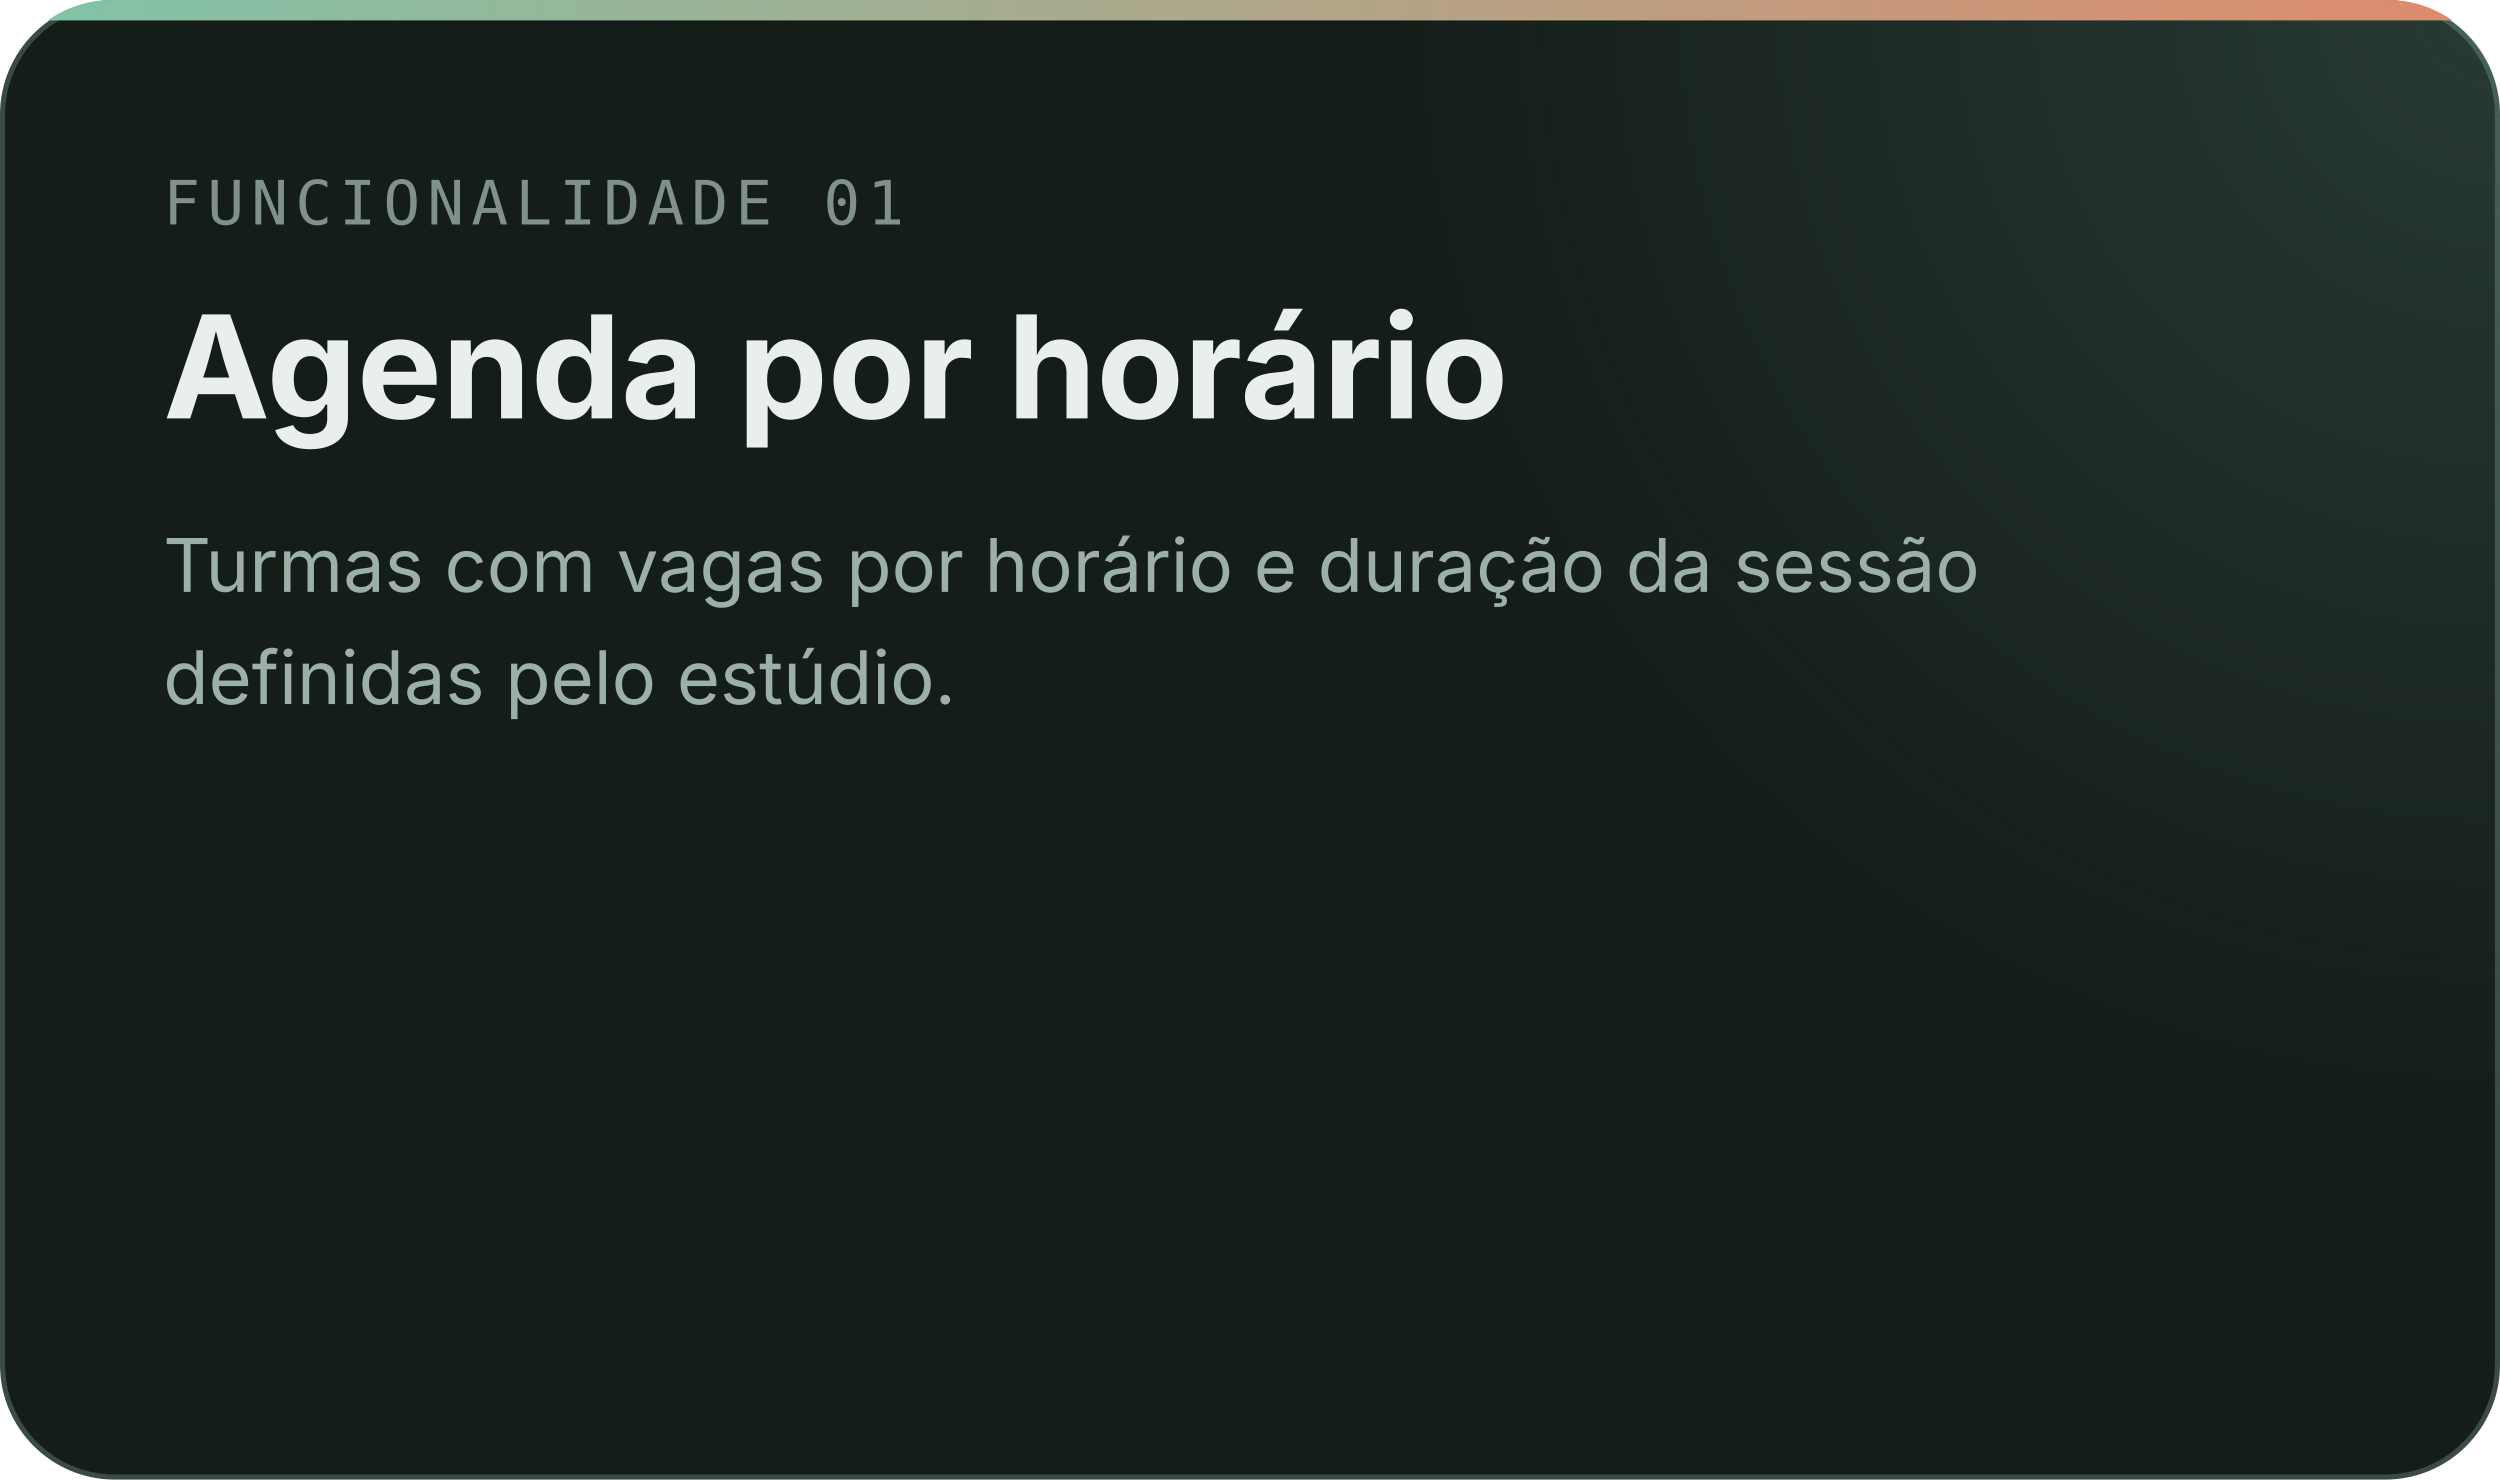
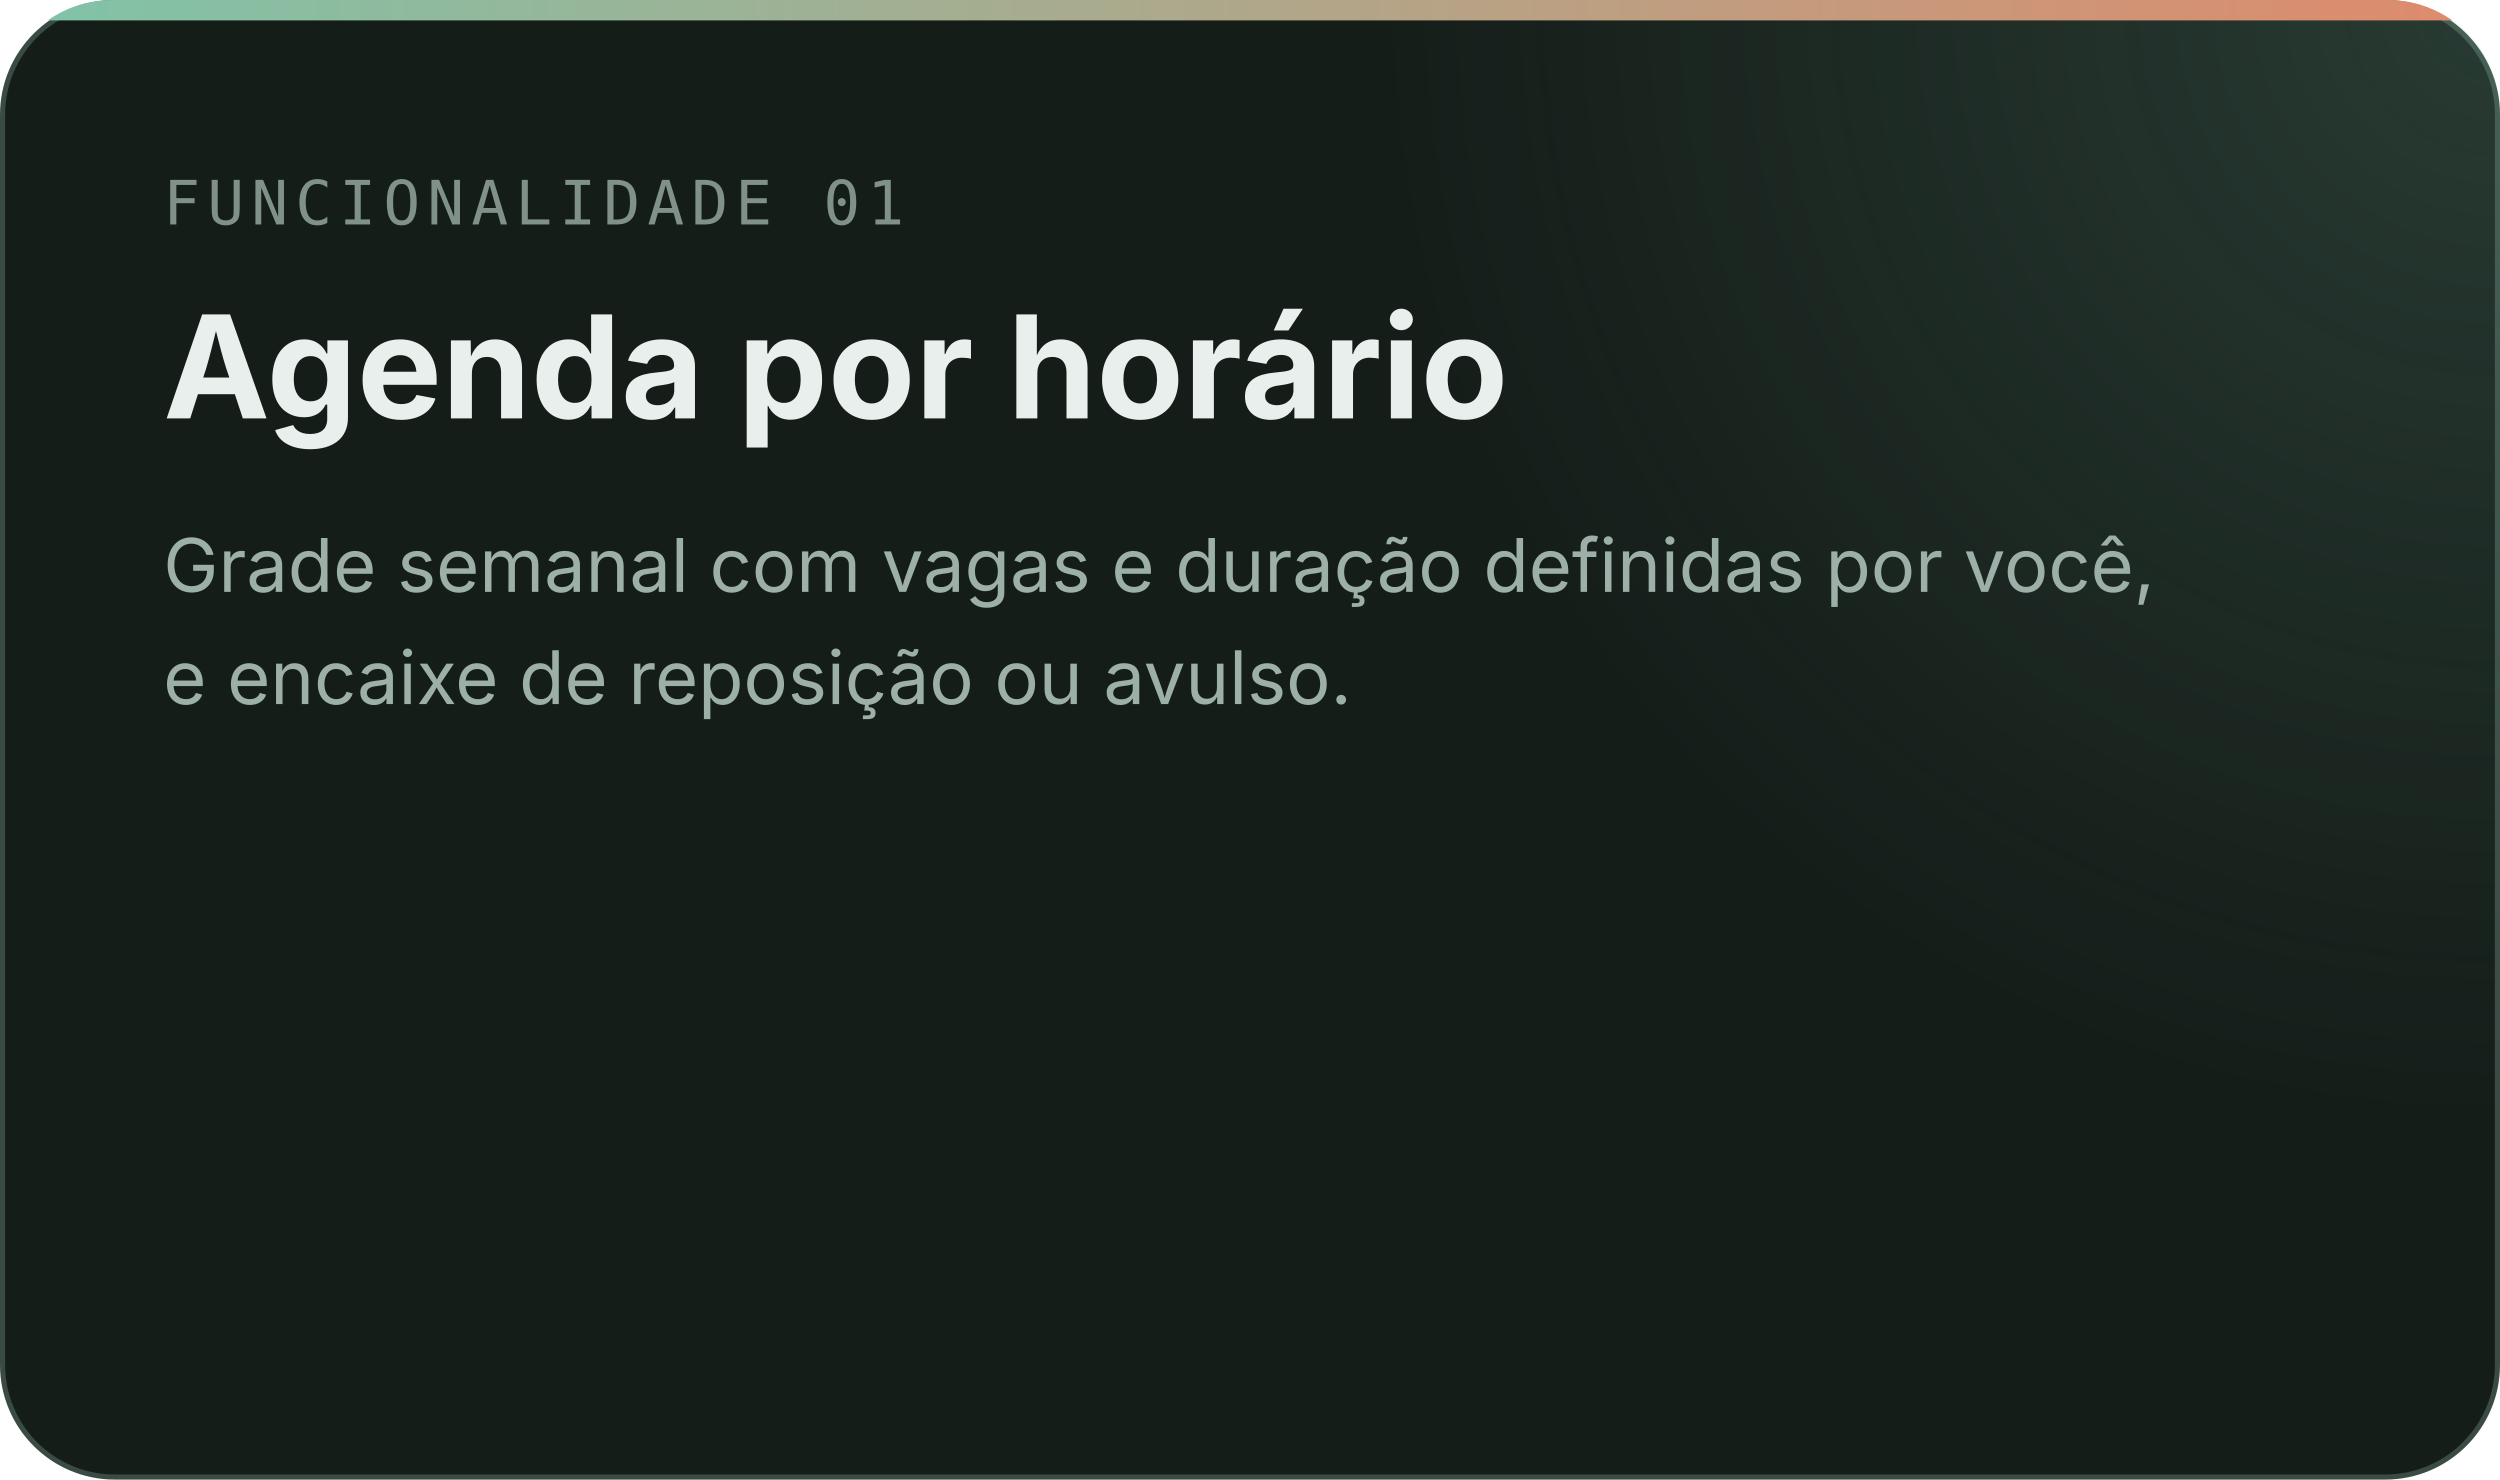
- <svg xmlns="http://www.w3.org/2000/svg" width="490" height="290" viewBox="0 0 490 290" role="img" aria-label="Agenda por horário. Turmas com vagas por horário e duração da sessão definidas pelo estúdio.">
+ <svg xmlns="http://www.w3.org/2000/svg" width="490" height="290" viewBox="0 0 490 290" role="img" aria-label="Agenda por horário. Grade semanal com vagas e duração definidas por você, e encaixe de reposição ou avulso.">
  <defs>
    <linearGradient id="g" x1="0" y1="0" x2="1" y2="0">
      <stop offset="0" stop-color="#7fc4a8" />
      <stop offset="1" stop-color="#e08a6c" />
    </linearGradient>
    <radialGradient id="fc" gradientUnits="userSpaceOnUse" cx="490" cy="0" r="220">
      <stop offset="0" stop-color="#7fc4a8" stop-opacity="0.18" />
      <stop offset="1" stop-color="#7fc4a8" stop-opacity="0" />
    </radialGradient>
    <clipPath id="fk">
      <rect width="490" height="290" rx="22" />
    </clipPath>
  </defs>
  <rect x="0.5" y="0.5" width="489" height="289" rx="22" fill="#151d19" stroke="#3a4b44" />
  <g clip-path="url(#fk)">
    <rect width="490" height="290" fill="url(#fc)" />
    <rect width="490" height="4" fill="url(#g)" />
  </g>
  <text x="32" y="44" font-family="'JetBrains Mono',Menlo,Consolas,monospace" font-size="12" letter-spacing="1.4" fill="#7f9188">FUNCIONALIDADE 01</text>
  <text x="32" y="82" font-family="Inter,'Segoe UI',-apple-system,Helvetica,Arial,sans-serif" font-size="28" font-weight="700" fill="#e9efec">Agenda por horário</text>
-   <text x="32" y="116" font-family="Inter,'Segoe UI',-apple-system,Helvetica,Arial,sans-serif" font-size="14.5" fill="#9db0a7">Turmas com vagas por horário e duração da sessão</text>
-   <text x="32" y="138" font-family="Inter,'Segoe UI',-apple-system,Helvetica,Arial,sans-serif" font-size="14.5" fill="#9db0a7">definidas pelo estúdio.</text>
+   <text x="32" y="116" font-family="Inter,'Segoe UI',-apple-system,Helvetica,Arial,sans-serif" font-size="14.5" fill="#9db0a7">Grade semanal com vagas e duração definidas por você,</text>
+   <text x="32" y="138" font-family="Inter,'Segoe UI',-apple-system,Helvetica,Arial,sans-serif" font-size="14.5" fill="#9db0a7">e encaixe de reposição ou avulso.</text>
</svg>
